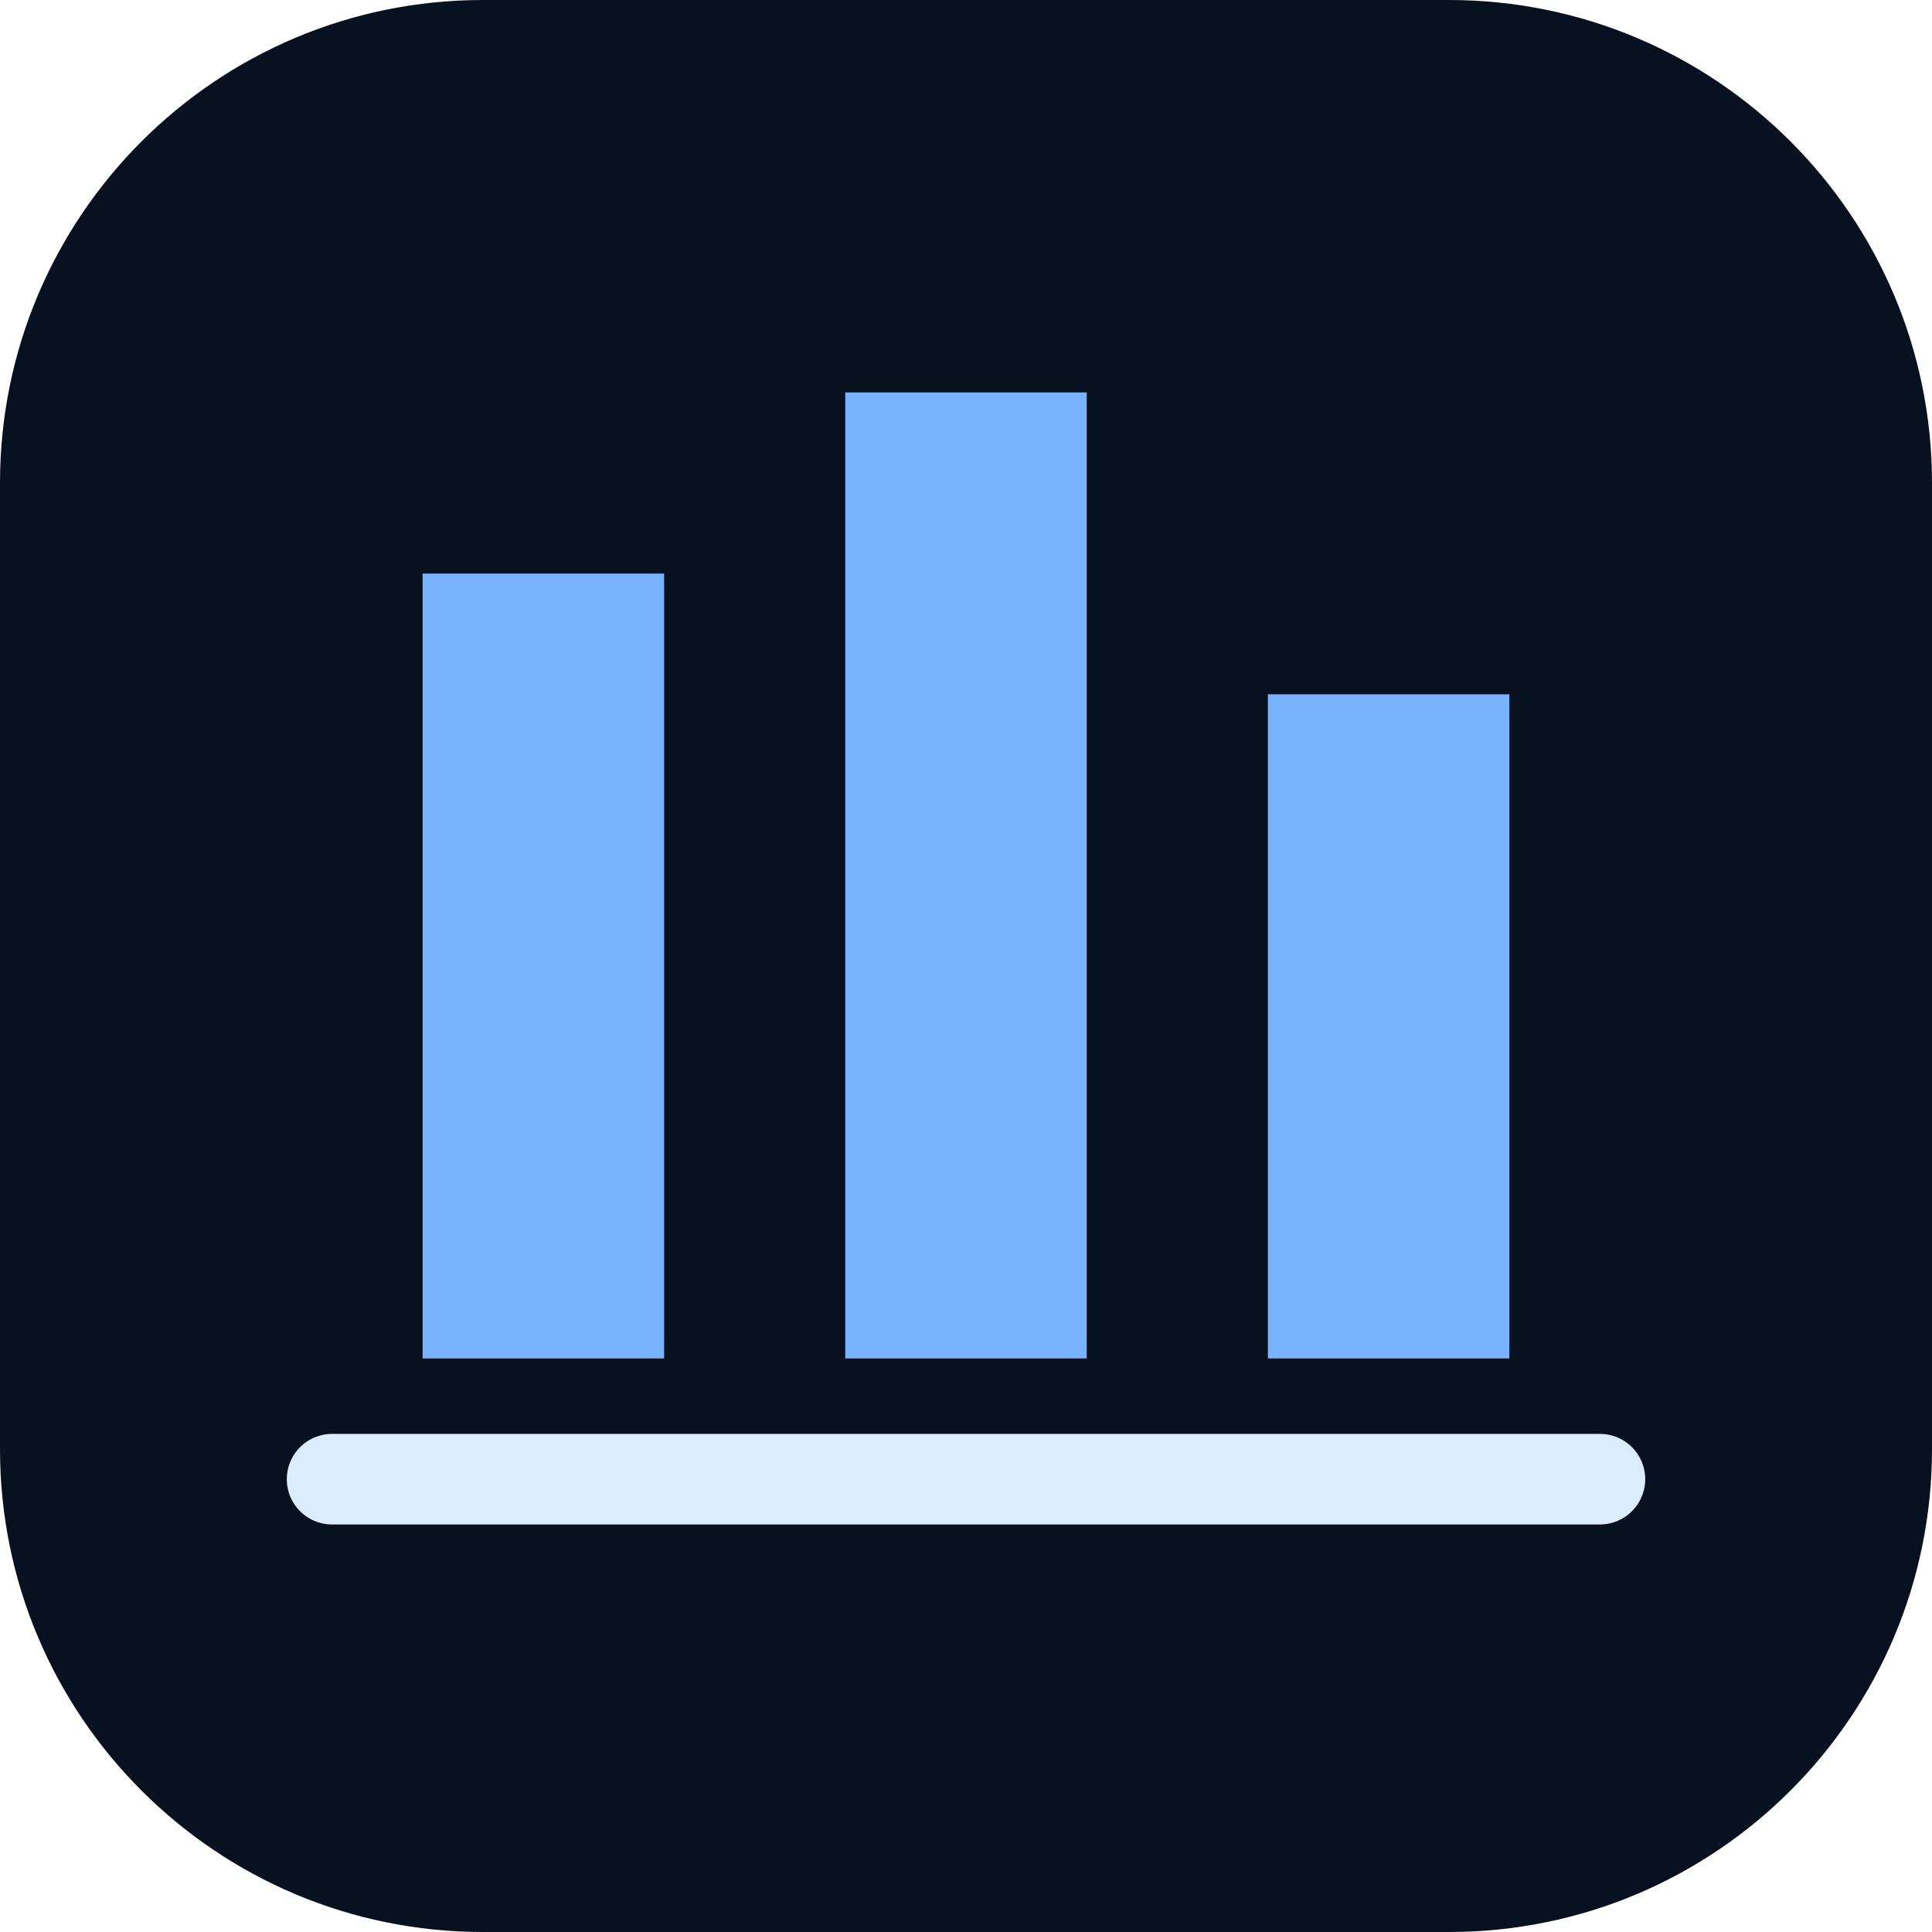
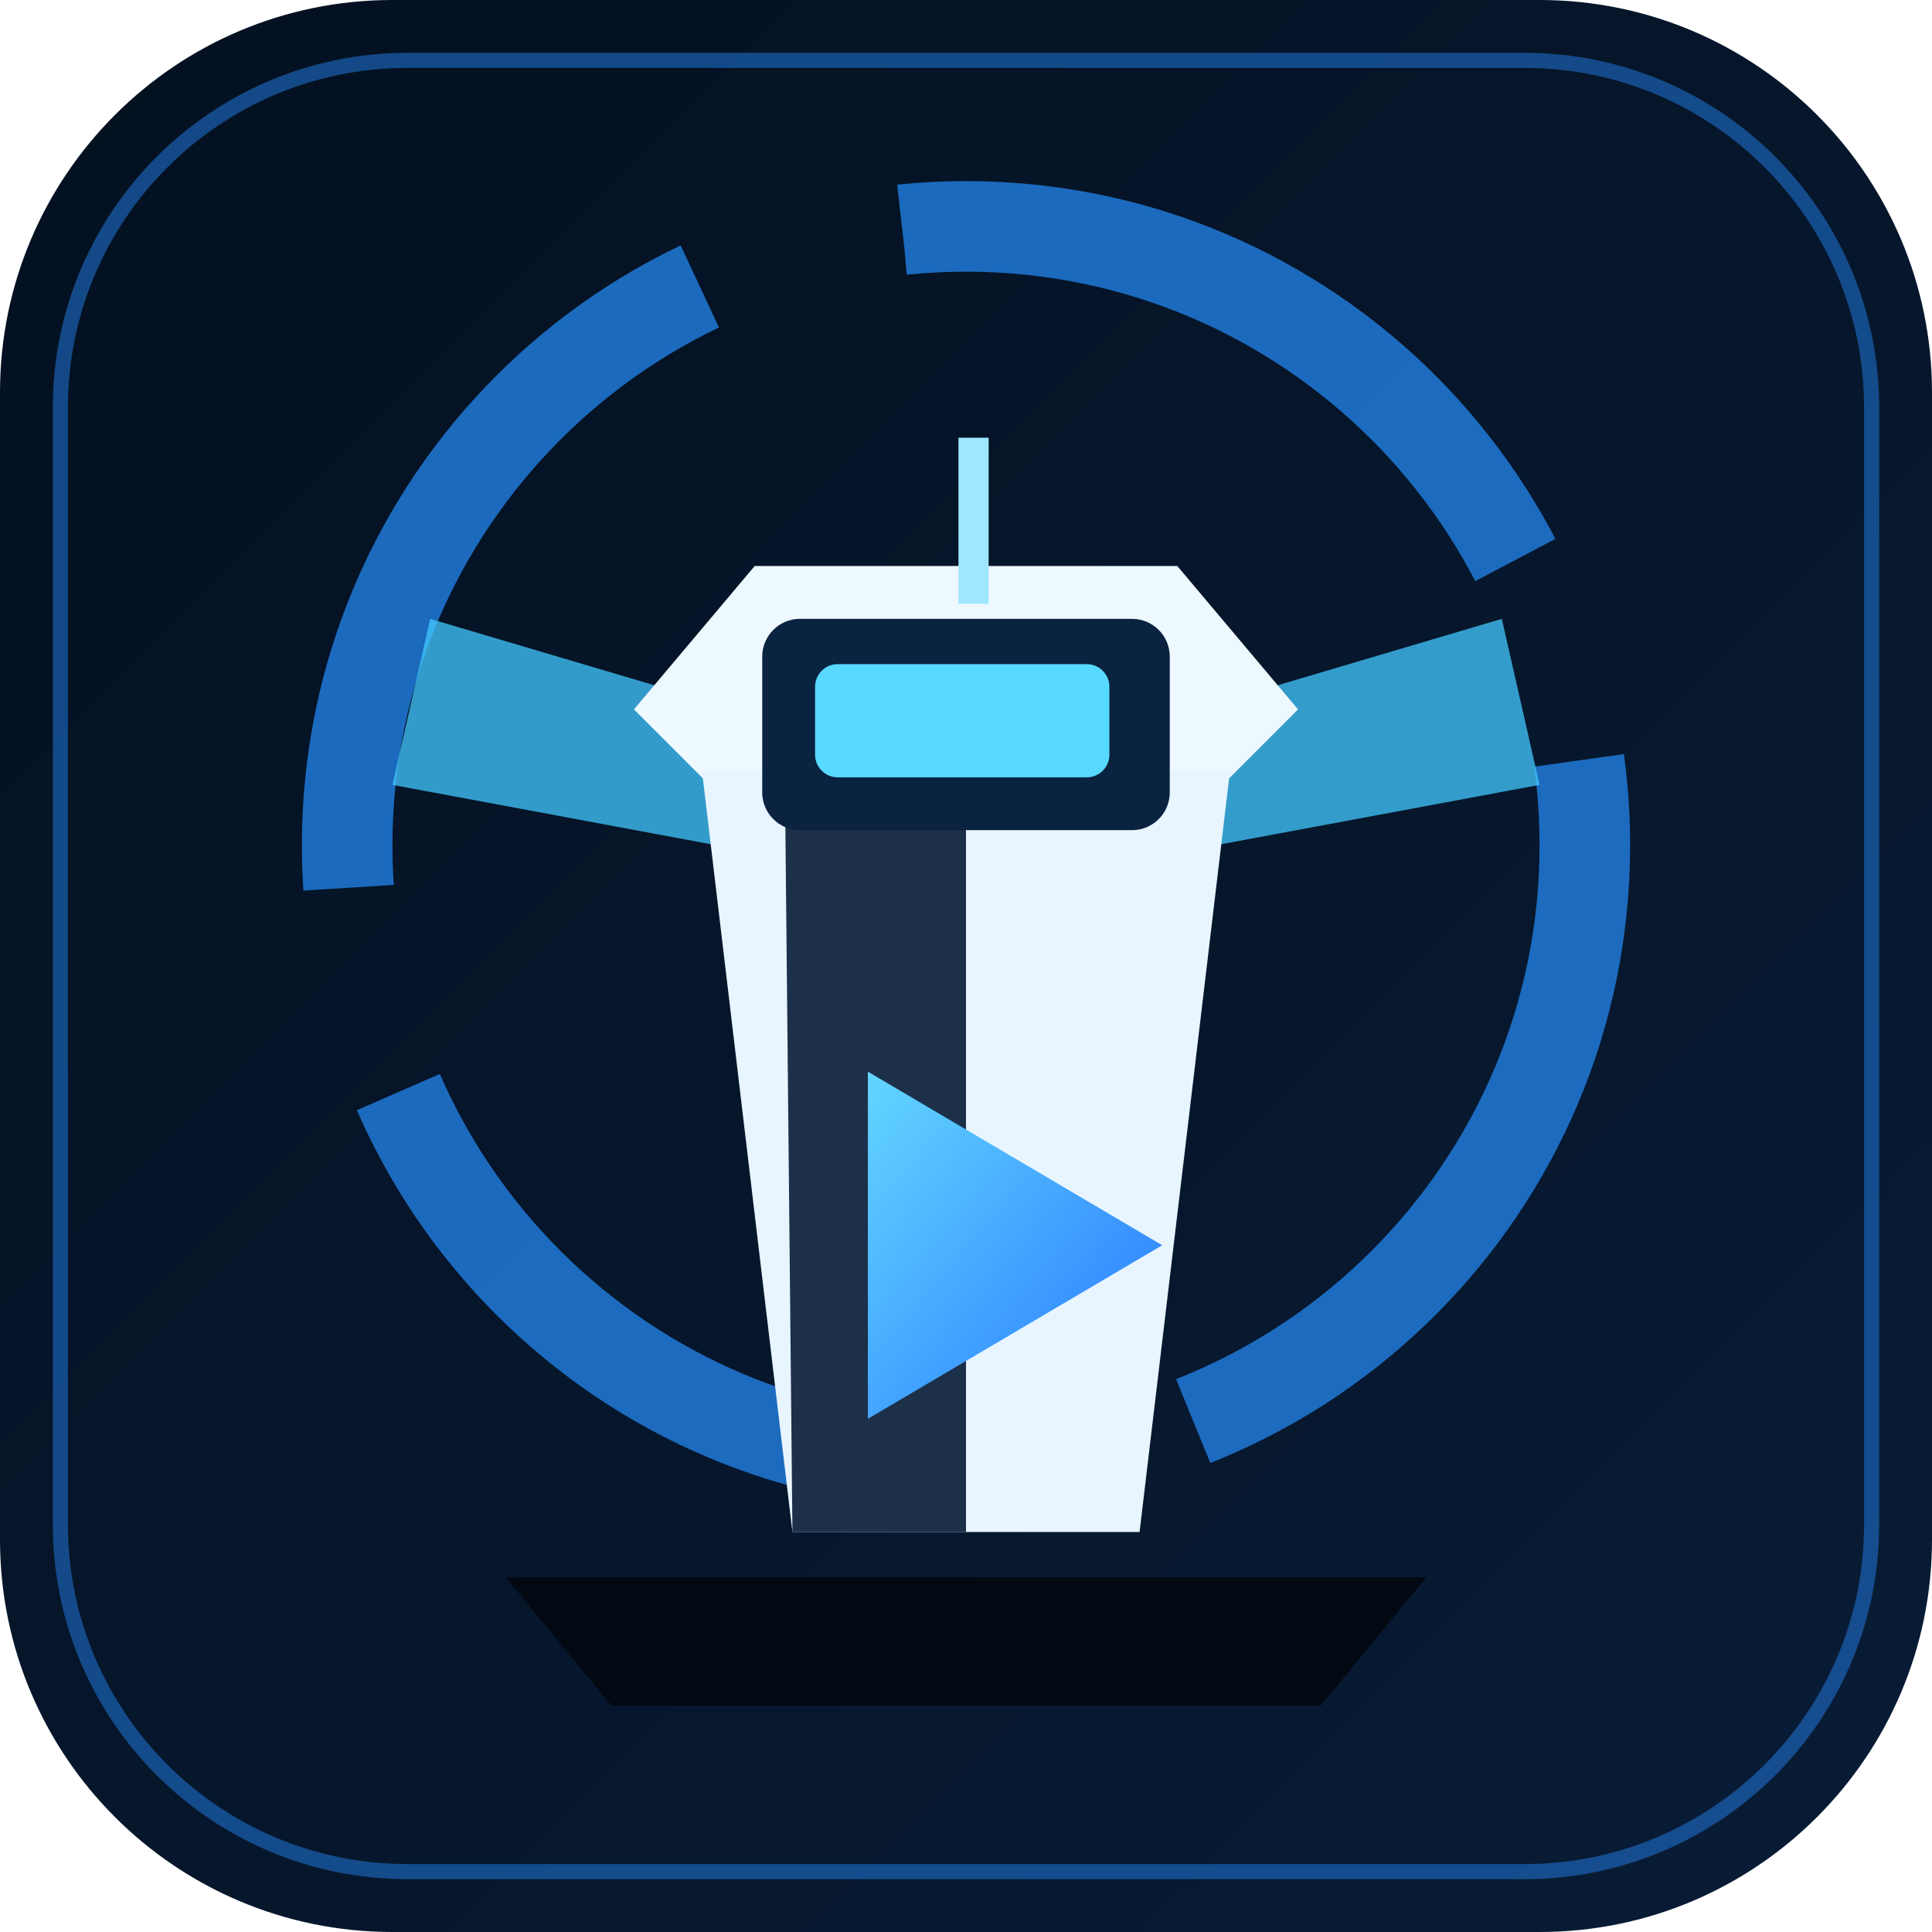
- <svg xmlns="http://www.w3.org/2000/svg" viewBox="0 0 64 64">
-   <rect width="64" height="64" rx="16" fill="#07111f" />
-   <path d="M14 45V19h8v26zm14 0V13h8v32zm14 0V23h8v22z" fill="#79b3ff" />
-   <path d="M11 49h42" stroke="#dcecff" stroke-width="3" stroke-linecap="round" />
+ <svg xmlns="http://www.w3.org/2000/svg" viewBox="0 0 256 256">
+   <defs>
+     <linearGradient id="b" x1="0" y1="0" x2="1" y2="1">
+       <stop stop-color="#041020" />
+       <stop offset="1" stop-color="#081c36" />
+     </linearGradient>
+     <linearGradient id="c" x1="0" y1="0" x2="1" y2="1">
+       <stop stop-color="#63d6ff" />
+       <stop offset="1" stop-color="#2676ff" />
+     </linearGradient>
+   </defs>
+   <rect width="256" height="256" rx="52" fill="url(#b)" />
+   <circle cx="128" cy="112" r="82" fill="none" stroke="#2387ef" stroke-width="12" stroke-dasharray="98 28" opacity=".75" />
+   <path d="M57 82 111 98v17L52 104Z" fill="#42c8ff" opacity=".75" />
+   <path d="m199 82-54 16v17l59-11Z" fill="#42c8ff" opacity=".75" />
+   <path d="M100 75h56l16 19-13 13H97L84 94Z" fill="#eef8ff" />
+   <path d="M93 102h70l-12 101H105Z" fill="#e8f5ff" />
+   <path d="M104 103h24v100h-23Z" fill="#0b203b" opacity=".92" />
+   <rect x="101" y="82" width="54" height="28" rx="5" fill="#0a2340" />
+   <rect x="108" y="88" width="39" height="15" rx="3" fill="#58d9ff" />
+   <path d="m115 142 39 23-39 23Z" fill="url(#c)" />
+   <path d="M127 58h4v22h-4Z" fill="#9ee7ff" />
+   <path d="M67 209h122l-14 17H81Z" fill="#020913" />
+   <rect x="8" y="8" width="240" height="240" rx="46" fill="none" stroke="#1f76d8" stroke-width="2" opacity=".55" />
</svg>
